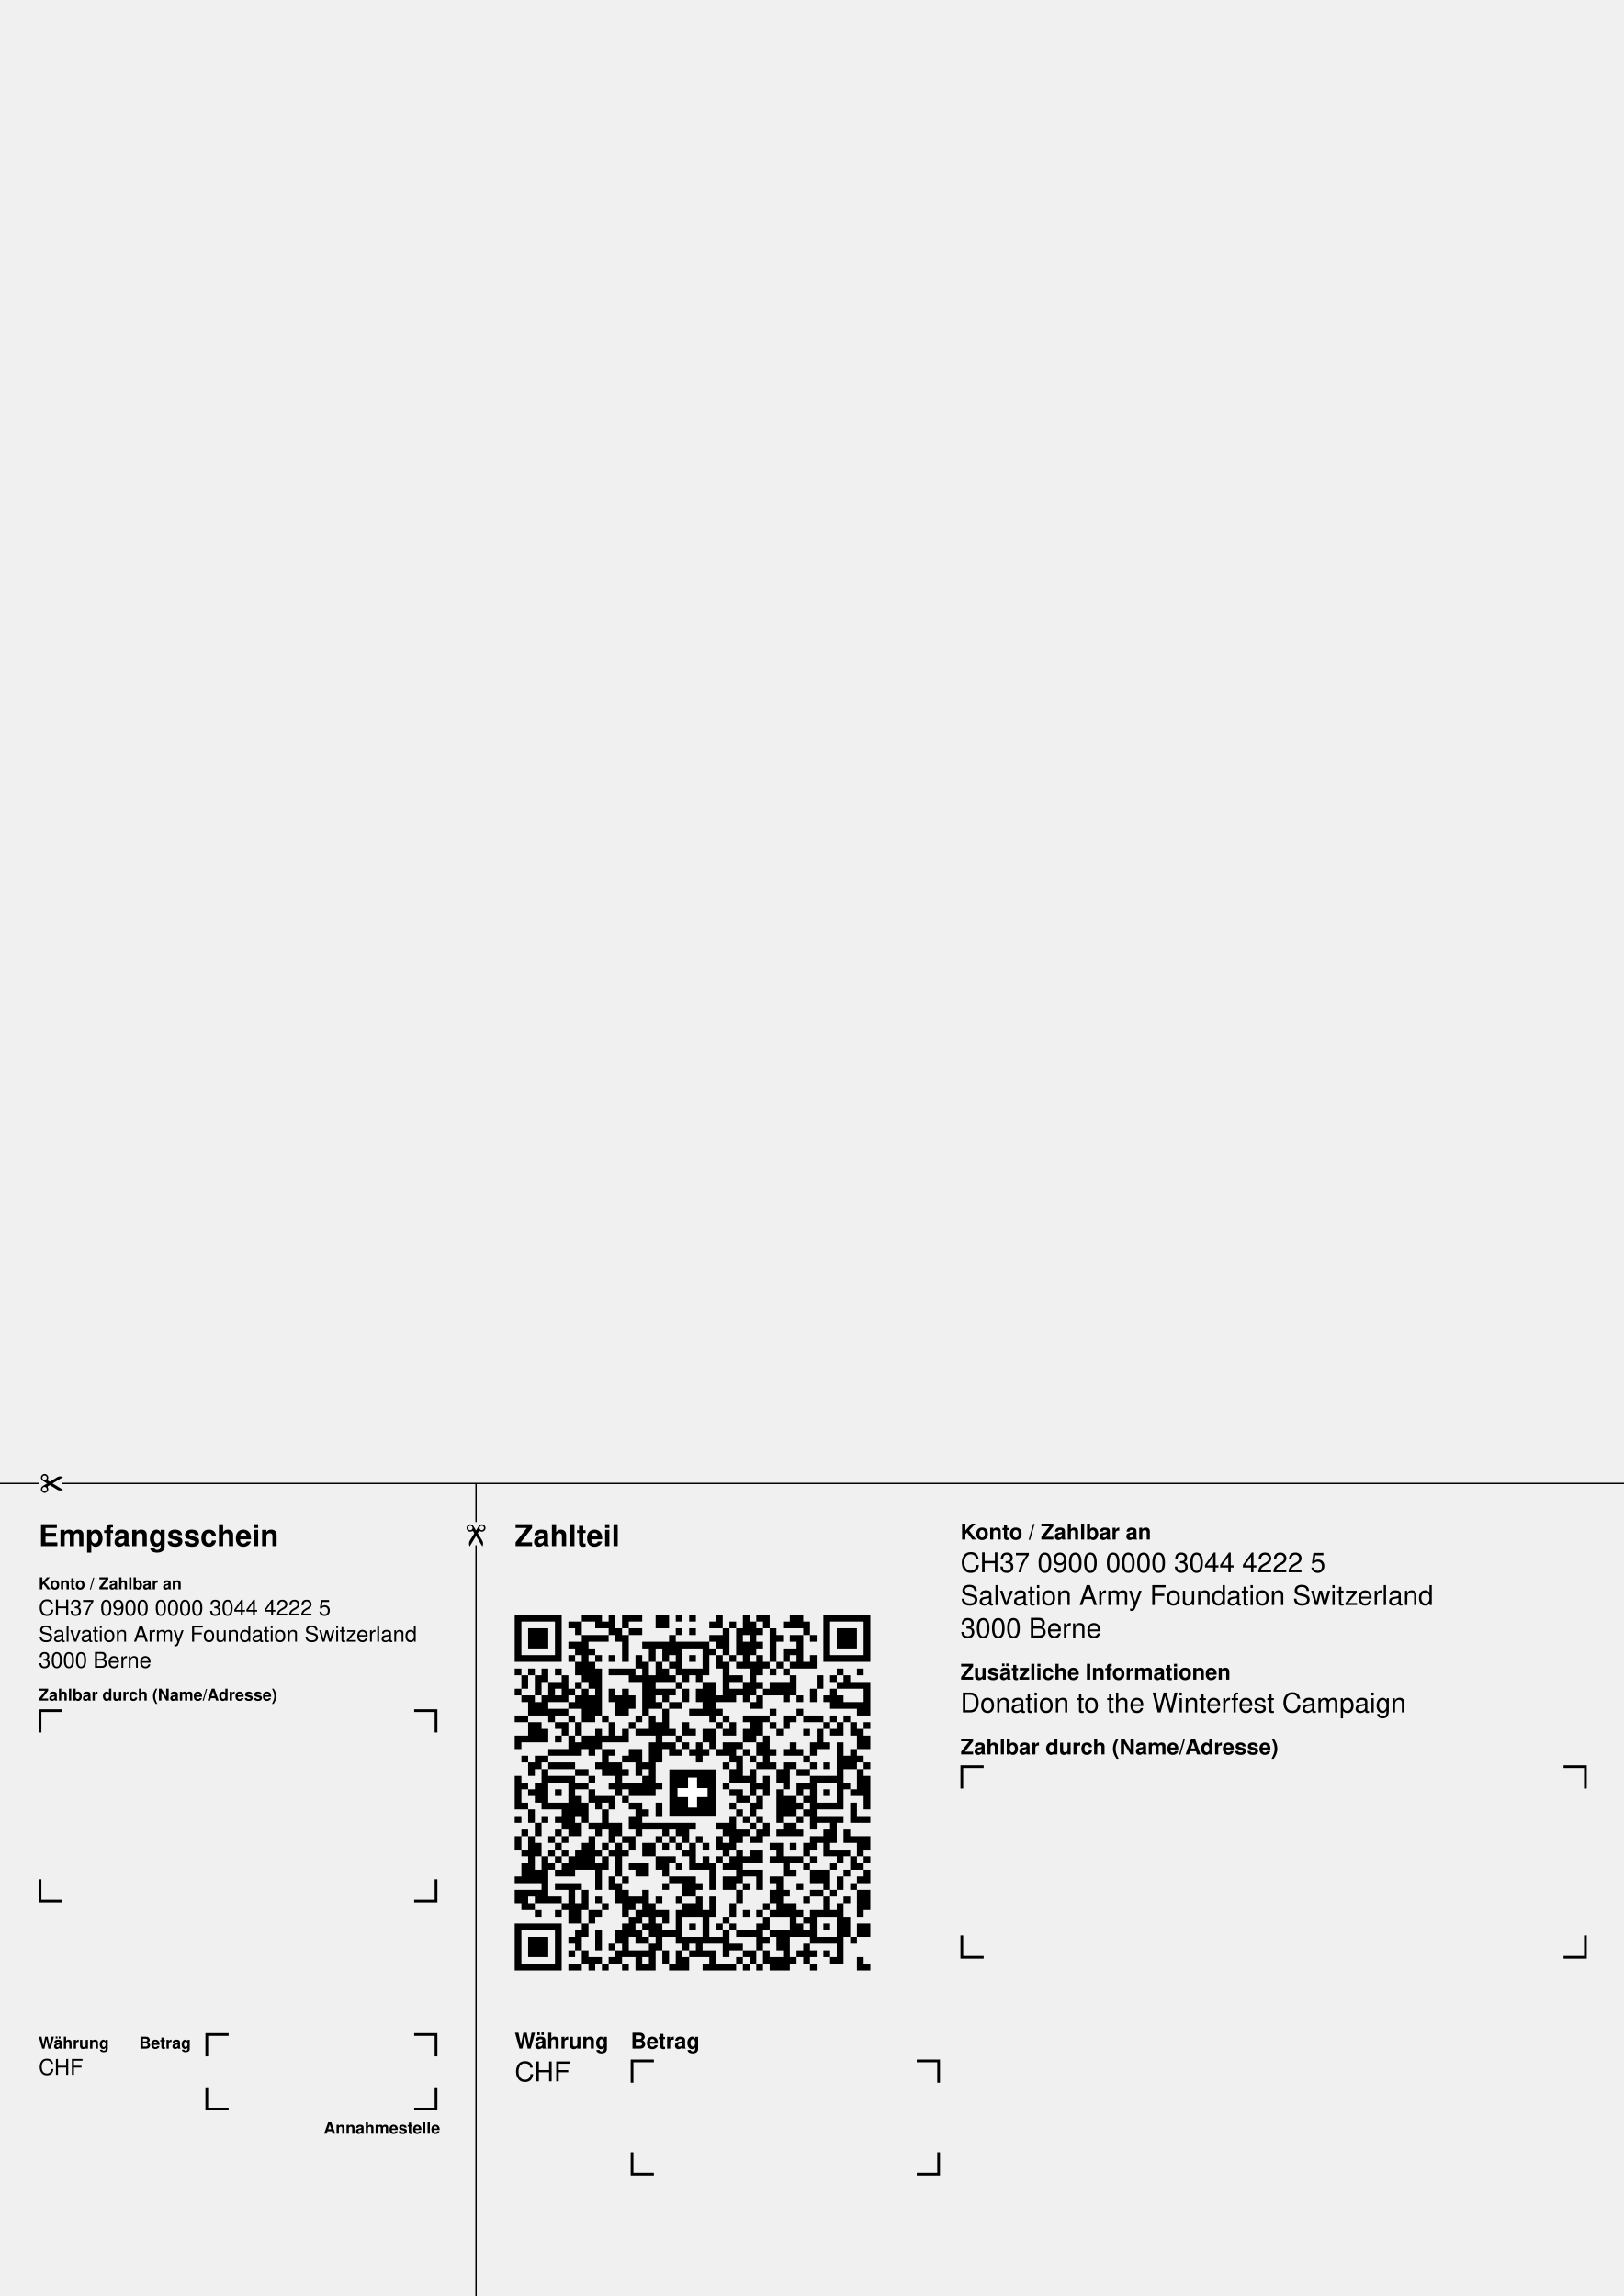
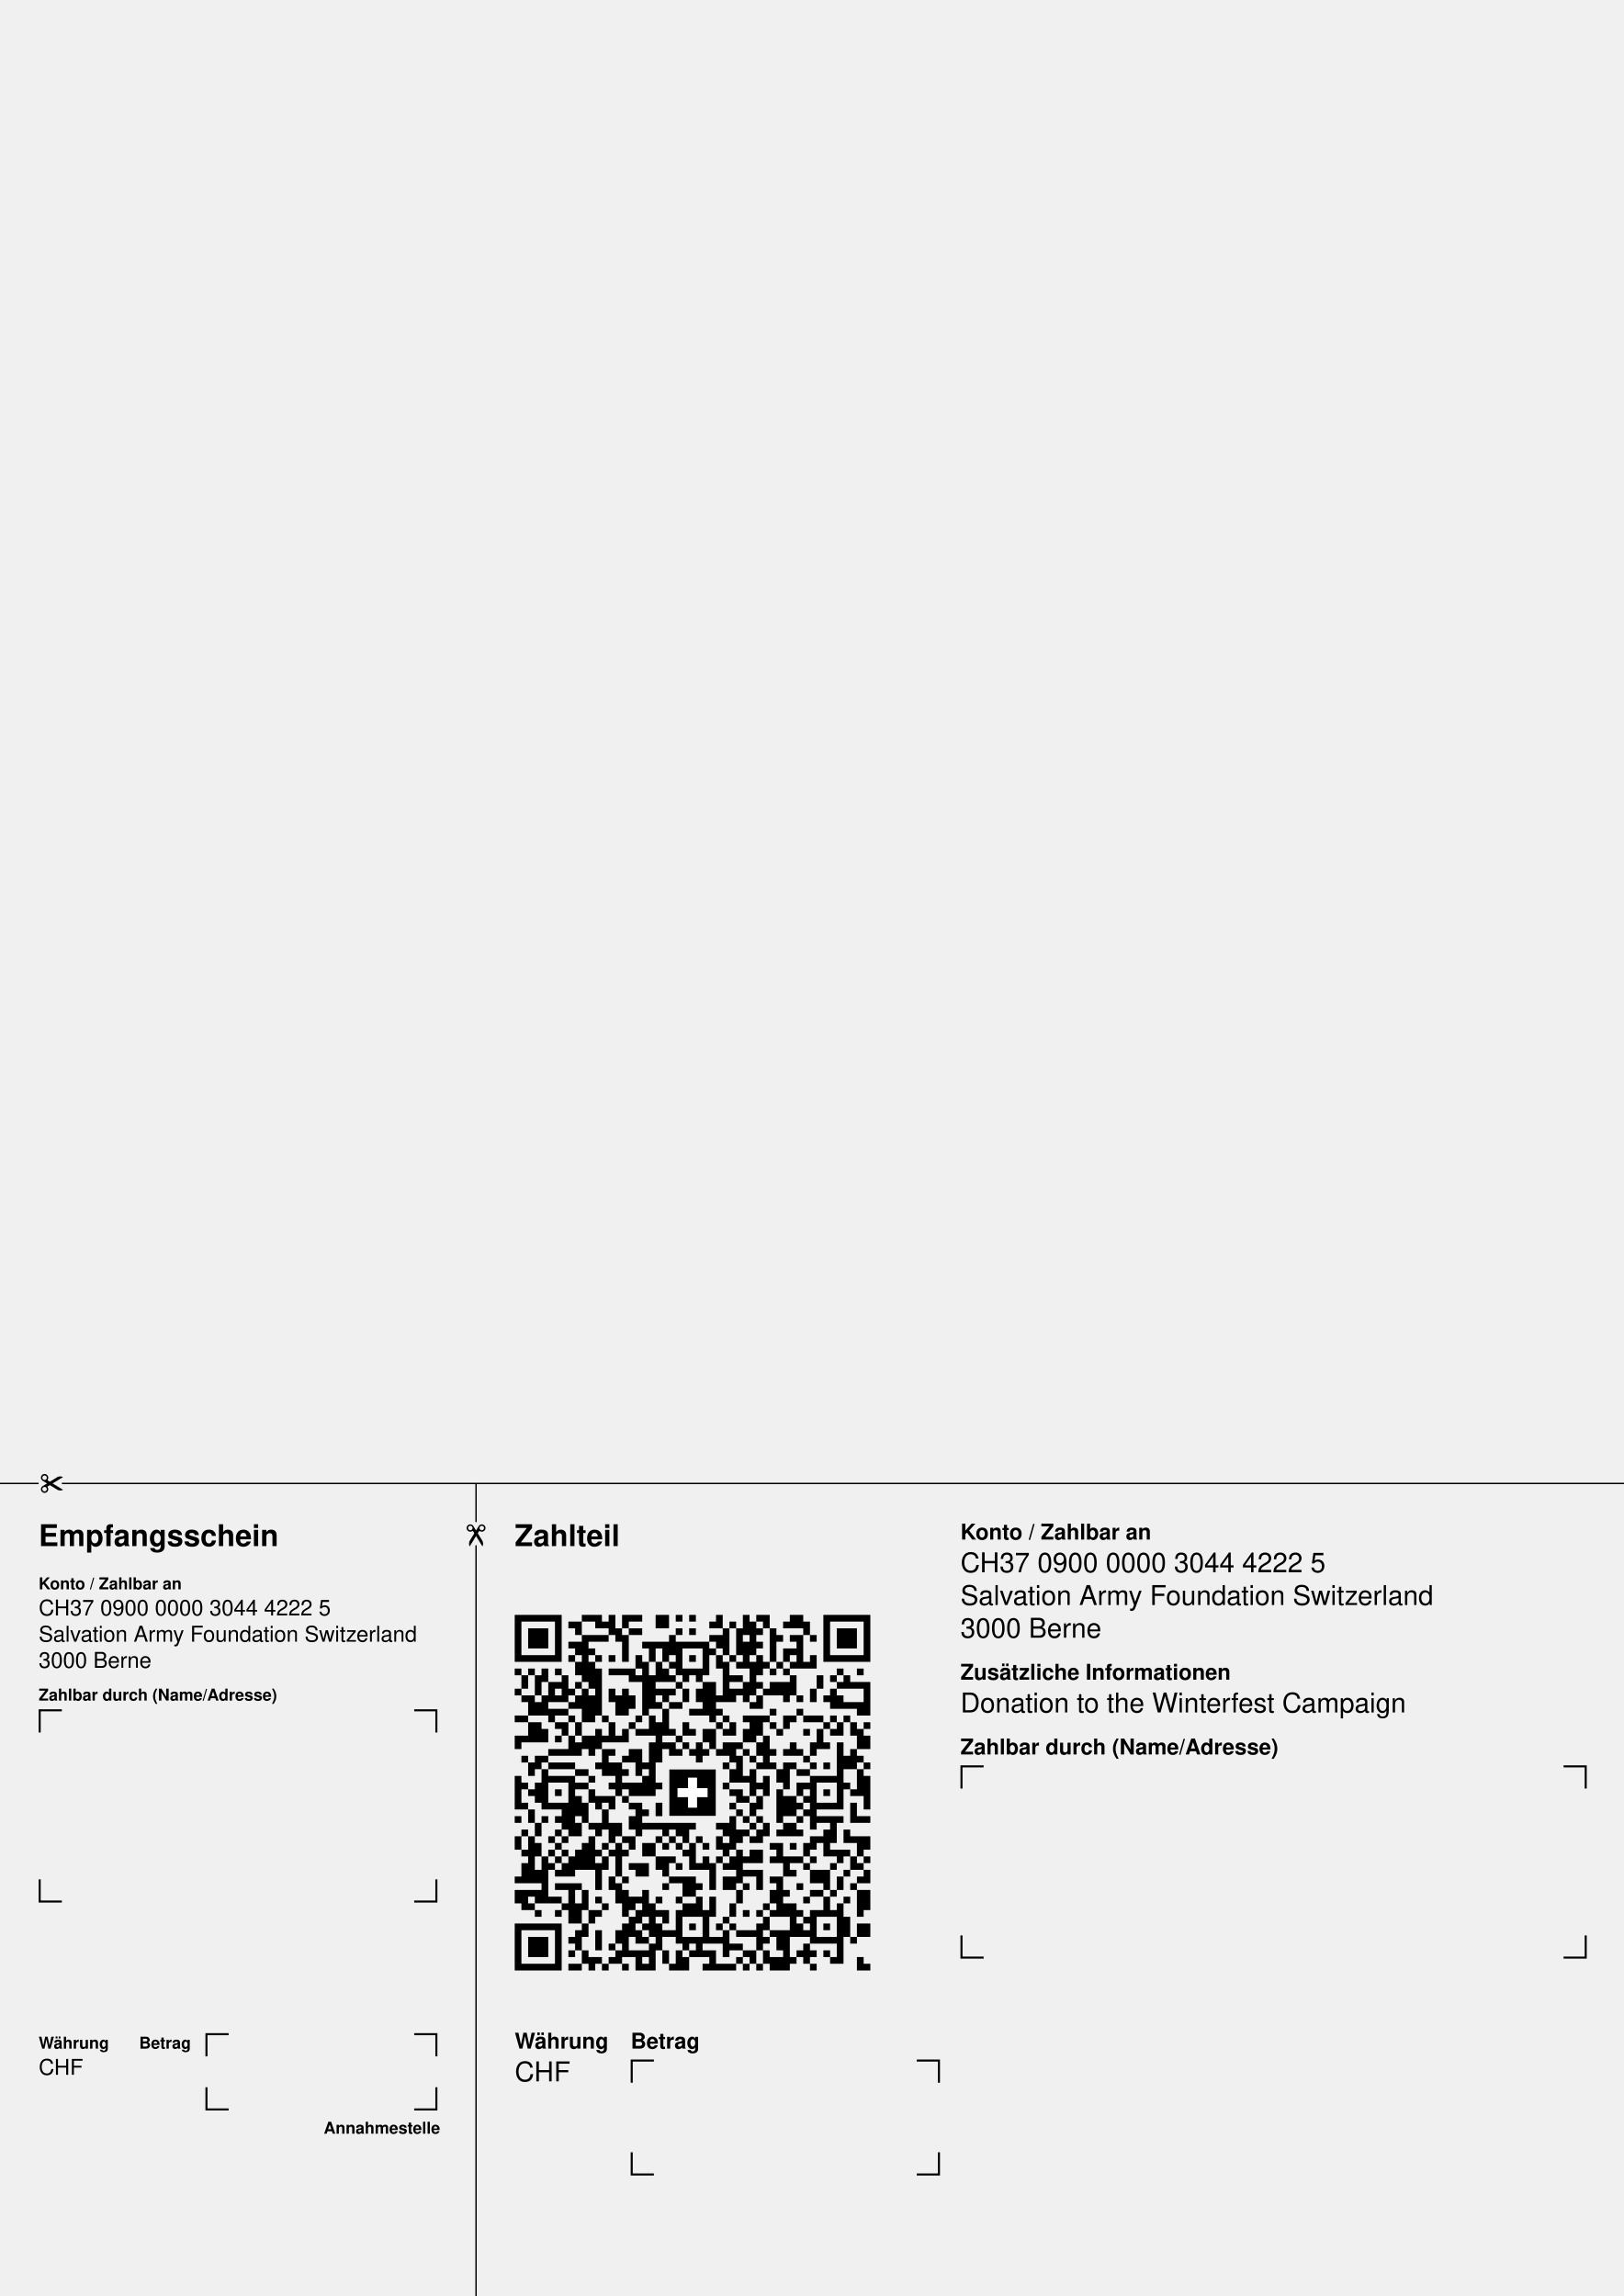
<svg xmlns="http://www.w3.org/2000/svg" width="210mm" height="297mm" version="1.1" viewBox="0 0 595.276 841.89">
  <g font-family="Helvetica,Arial" transform="translate(0 841.89)">
    <g transform="translate(188.702 -119.367) scale(2.46)">
      <path d="M0,-53h7v1h-7zm10,0h3v1h-3zm4,0h1v3h-1zm2,0h3v1h-3zm5,0h2v2h-2zm3,0h1v1h-1z m2,0h1v1h-1zm4,0h1v2h-1zm4,0h1v3h-1zm2,0h2v1h-2zm5,0h2v2h-2zm5,0h7v1h-7z m-46,1h1v6h-1zm6,0h1v6h-1zm2,0h2v1h-2zm4,0h2v1h-2zm4,0h1v1h-1zm13,0h1v1h-1z m3,0h1v1h-1zm3,-0h1v5h-1zm2,0h1v1h-1zm3,0h1v1h-1zm3,0h1v2h-1zm3,-0h1v6h-1z m6,0h1v6h-1zm-50,1h3v3h-3zm7,0h1v1h-1zm6,0h1v2h-1zm2,0h2v1h-2zm7,0h1v1h-1z m2,0h1v1h-1zm5,-0h1v4h-1zm2,0h1v4h-1zm3,0h1v1h-1zm2,-0h1v5h-1zm10,0h3v3h-3z m-38,1h1v7h-1zm1,0h3v1h-3zm5,-0h1v4h-1zm7,0h1v3h-1zm6,0h2v1h-2zm10,0h1v1h-1z m2,0h2v1h-2zm3,0h1v1h-1zm-36,1h2v1h-2zm11,0h4v1h-4zm5,0h5v1h-5zm6,0h1v1h-1z m4,0h1v4h-1zm2,0h1v1h-1zm6,0h1v4h-1zm-33,1h1v1h-1zm2,0h1v1h-1zm9,0h1v2h-1z m2,0h1v2h-1zm2,0h1v4h-1zm4,0h1v4h-1zm1,-0h1v1h-1zm11,0h2v1h-2zm-39,1h5v1h-5z m7,0h1v1h-1zm4,0h1v1h-1zm2,0h1v1h-1zm4,0h1v2h-1zm8,-0h1v1h-1zm4,0h1v2h-1z m2,-0h1v1h-1zm4,0h1v3h-1zm4,-0h1v1h-1zm4,0h1v2h-1zm3,-0h5v1h-5zm-38,1h1v2h-1z m2,0h1v4h-1zm8,-0h1v8h-1zm2,0h1v3h-1zm2,0h1v1h-1zm8,-0h1v6h-1zm2,0h1v1h-1z m2,0h1v5h-1zm2,0h1v1h-1zm2,0h1v1h-1zm2,0h1v1h-1zm2,0h1v1h-1zm-43,1h1v1h-1z m2,0h1v1h-1zm2,0h1v2h-1zm2,0h1v1h-1zm6,-0h1v7h-1zm2,0h4v1h-4zm8,0h1v2h-1z m3,0h3v1h-3zm13,0h1v1h-1zm2,0h1v1h-1zm8,0h1v1h-1zm3,0h1v1h-1zm-50,1h1v2h-1z m2,0h1v3h-1zm4,-0h1v4h-1zm10,0h2v1h-2zm3,-0h1v5h-1zm3,0h1v1h-1zm2,0h1v1h-1z m2,0h1v1h-1zm5,0h2v1h-2zm9,0h1v3h-1zm4,0h1v2h-1zm2,0h1v1h-1zm2,0h1v2h-1z m-44,1h1v3h-1zm1,0h1v1h-1zm3,0h1v1h-1zm15,0h1v1h-1zm4,-0h2v5h-2zm6,0h1v3h-1z m2,0h1v1h-1zm2,0h3v2h-3zm10,0h1v1h-1zm2,0h3v1h-3zm-50,1h1v1h-1zm8,0h1v1h-1z m2,-0h1v5h-1zm4,0h1v2h-1zm2,0h1v4h-1zm5,0h3v1h-3zm4,-0h1v2h-1zm2,0h1v2h-1z m5,0h2v1h-2zm5,0h1v1h-1zm7,-0h1v2h-1zm3,0h1v3h-1zm5,0h1v4h-1zm-51,1h2v1h-2z m3,0h1v3h-1zm2,0h1v1h-1zm3,0h1v2h-1zm2,0h1v4h-1zm4,0h1v3h-1zm2,0h1v2h-1z m5,0h1v1h-1zm8,0h1v1h-1zm2,0h1v1h-1zm4,0h1v2h-1zm4,0h1v1h-1zm2,0h1v1h-1z m4,0h1v1h-1zm2,0h1v2h-1zm-46,1h2v2h-2zm6,0h1v1h-1zm13,0h1v1h-1zm2,0h2v1h-2z m12,0h1v1h-1zm14,0h3v1h-3zm-44,1h3v1h-3zm17,0h1v4h-1zm4,0h2v1h-2zm4,0h1v1h-1z m8,0h1v1h-1zm4,0h1v1h-1zm9,0h1v1h-1zm-51,1h2v1h-2zm5,0h1v1h-1zm3,0h1v1h-1z m5,0h1v1h-1zm5,0h1v1h-1zm2,0h1v3h-1zm9,0h1v1h-1zm2,0h1v1h-1zm3,0h4v1h-4z m6,0h2v1h-2zm3,0h3v1h-3zm4,0h1v1h-1zm2,0h1v1h-1zm-47,1h2v3h-2zm4,0h2v1h-2z m3,0h1v2h-1zm5,0h1v3h-1zm3,0h1v1h-1zm4,0h1v6h-1zm4,0h1v2h-1zm5,0h1v1h-1z m2,0h1v2h-1zm3,0h2v2h-2zm3,0h1v1h-1zm2,0h1v1h-1zm6,0h1v1h-1zm2,0h1v2h-1z m2,0h1v2h-1zm2,0h1v1h-1zm-48,1h1v2h-1zm3,0h1v1h-1zm5,0h1v3h-1zm4,0h1v2h-1z m2,0h2v1h-2zm5,0h1v1h-1zm3,0h1v1h-1zm2,0h2v2h-2zm3,0h1v1h-1zm3,0h1v2h-1z m5,0h1v1h-1zm4,0h1v1h-1zm2,0h1v3h-1zm2,0h1v1h-1zm4,0h1v3h-1zm-51,1h2v1h-2z m6,0h1v1h-1zm2,0h1v3h-1zm2,0h2v2h-2zm3,0h1v1h-1zm2,0h1v1h-1zm9,0h1v1h-1z m11,0h1v1h-1zm2,0h1v5h-1zm15,0h1v2h-1zm-52,1h1v1h-1zm9,0h1v2h-1zm11,0h1v8h-1z m2,0h2v1h-2zm3,0h1v1h-1zm2,0h1v3h-1zm2,0h1v1h-1zm2,0h2v2h-2zm2,0h1v1h-1z m3,0h1v2h-1zm5,0h1v2h-1zm3,0h1v2h-1zm2,0h1v1h-1zm2,0h1v10h-1zm-43,1h3v1h-3z m6,0h1v1h-1zm2,0h1v4h-1zm1,0h1v1h-1zm3,0h2v2h-2zm6,0h2v1h-2zm3,0h1v1h-1z m2,0h1v1h-1zm2,0h1v1h-1zm4,0h1v1h-1zm4,0h1v1h-1zm2,0h1v1h-1zm2,0h1v1h-1z m8,0h1v3h-1zm-49,1h1v1h-1zm2,0h2v1h-2zm13,0h1v1h-1zm16,0h2v1h-2zm3,0h1v1h-1z m8,0h1v1h-1zm6,0h1v2h-1zm2,0h1v1h-1zm-49,1h2v1h-2zm3,0h4v1h-4zm7,0h1v1h-1z m2,0h2v2h-2zm4,0h2v1h-2zm13,0h1v1h-1zm2,0h1v3h-1zm3,0h1v1h-1zm2,0h1v1h-1z m2,0h1v4h-1zm1,0h1v1h-1zm3,0h1v1h-1zm2,0h1v1h-1zm6,0h1v1h-1zm-50,1h1v1h-1z m2,0h1v6h-1zm5,0h2v1h-2zm7,0h1v1h-1zm2,0h1v1h-1zm14,0h1v2h-1zm3,0h1v4h-1z m4,0h1v2h-1zm3,0h2v1h-2zm9,0h1v4h-1zm-51,1h1v5h-1zm5,0h4v1h-4zm6,0h1v1h-1z m4,0h1v3h-1zm4,0h1v3h-1zm15,0h1v1h-1zm3,0h1v3h-1zm7,0h1v8h-1zm1,0h3v1h-3z m7,0h1v5h-1zm-51,1h1v1h-1zm2,0h1v3h-1zm5,0h1v8h-1zm1,0h2v1h-2zm5,0h1v1h-1z m2,0h3v1h-3zm5,0h1v1h-1zm10,0h1v1h-1zm5,0h1v1h-1zm6,0h2v1h-2zm7,0h1v1h-1z m-47,1h1v1h-1zm4,0h1v1h-1zm5,0h1v2h-1zm6,0h2v1h-2zm15,0h2v1h-2zm7,0h1v5h-1z m3,0h1v1h-1zm4,0h1v1h-1zm4,0h1v1h-1zm-41,1h1v3h-1zm3,0h3v1h-3zm4,0h1v1h-1z m17,0h2v1h-2zm3,0h1v2h-1zm4,-0h2v3h-2zm3,0h1v1h-1zm-42,1h1v1h-1zm4,0h3v1h-3z m5,0h1v3h-1zm2,0h1v1h-1zm2,0h1v1h-1zm3,0h2v1h-2zm4,-0h1v2h-1zm11,0h1v1h-1z m3,-0h1v2h-1zm7,0h1v1h-1zm3,0h3v1h-3zm5,0h1v3h-1zm-48,1h1v2h-1zm5,0h1v3h-1z m6,0h1v3h-1zm5,-0h1v4h-1zm1,0h1v1h-1zm14,0h1v1h-1zm10,0h1v1h-1zm-43,1h1v1h-1z m4,0h1v1h-1zm2,0h1v1h-1zm11,0h1v2h-1zm15,-0h1v5h-1zm2,0h1v1h-1zm2,0h1v1h-1z m6,0h1v1h-1zm3,0h4v1h-4zm6,0h2v1h-2zm-48,1h1v2h-1zm6,0h1v2h-1zm2,0h2v1h-2z m3,-0h2v2h-2zm5,0h8v1h-8zm11,0h2v1h-2zm5,0h1v1h-1zm2,-0h1v2h-1zm3,0h2v2h-2z m7,0h1v3h-1zm-46,1h1v1h-1zm5,0h1v1h-1zm6,0h1v1h-1zm10,0h1v1h-1zm2,0h2v1h-2z m7,0h1v1h-1zm2,0h2v1h-2zm3,0h1v2h-1zm3,0h1v1h-1zm3,0h1v1h-1zm4,0h1v4h-1z m3,0h1v2h-1zm-49,1h1v2h-1zm2,0h1v7h-1zm3,-0h1v1h-1zm2,0h1v1h-1zm4,0h1v5h-1z m3,0h1v1h-1zm2,0h2v1h-2zm5,0h1v1h-1zm2,0h1v1h-1zm2,0h1v1h-1zm2,0h1v1h-1z m3,0h1v2h-1zm3,0h1v1h-1zm2,0h1v1h-1zm9,0h2v1h-2zm6,0h3v1h-3zm-47,1h1v2h-1z m3,0h1v1h-1zm4,0h1v4h-1zm3,0h1v1h-1zm2,0h1v5h-1zm2,0h1v1h-1zm2,0h2v2h-2z m3,0h1v1h-1zm2,0h1v1h-1zm2,0h1v4h-1zm2,0h1v1h-1zm3,0h1v2h-1zm7,0h2v1h-2z m3,0h1v1h-1zm2,0h2v1h-2zm8,0h2v1h-2zm-50,1h1v1h-1zm4,0h1v1h-1zm2,0h1v1h-1z m2,0h1v3h-1zm3,0h1v1h-1zm2,0h1v1h-1zm2,0h1v1h-1zm9,0h1v1h-1zm8,0h1v5h-1z m2,0h2v2h-2zm4,0h1v2h-1zm4,0h1v1h-1zm4,0h3v1h-3zm4,0h1v1h-1zm-47,1h1v7h-1z m2,0h1v1h-1zm2,0h1v3h-1zm5,0h1v2h-1zm8,0h2v2h-2zm2,0h1v1h-1zm5,0h1v2h-1z m2,0h1v1h-1zm2,0h1v2h-1zm2,0h1v1h-1zm4,0h1v1h-1zm2,0h3v1h-3zm4,0h1v1h-1z m4,0h1v1h-1zm2,0h1v2h-1zm2,0h1v1h-1zm-51,1h1v3h-1zm4,0h1v1h-1zm2,0h1v2h-1z m5,0h1v4h-1zm5,0h3v1h-3zm7,0h1v1h-1zm3,0h1v1h-1zm2,0h1v4h-1zm2,0h1v1h-1z m9,0h1v2h-1zm3,0h1v1h-1zm4,0h1v1h-1zm4,0h1v1h-1zm-48,1h1v2h-1zm3,0h1v1h-1z m12,0h2v1h-2zm4,0h1v1h-1zm12,0h3v1h-3zm7,0h1v1h-1zm3,0h3v2h-3zm5,0h1v1h-1z m3,0h1v2h-1zm-52,1h1v1h-1zm14,0h1v2h-1zm2,0h1v1h-1zm7,0h4v1h-4zm8,0h2v2h-2z m5,0h1v2h-1zm2,0h2v1h-2zm10,0h1v2h-1zm3,0h1v1h-1zm-45,1h4v1h-4zm9,0h1v3h-1z m7,0h1v1h-1zm3,0h2v2h-2zm2,0h1v1h-1zm7,0h1v1h-1zm5,0h1v5h-1zm3,0h1v1h-1z m4,0h1v1h-1zm4,0h1v1h-1zm-50,1h4v1h-4zm8,0h1v5h-1zm2,0h1v3h-1zm6,0h1v4h-1z m3,0h1v4h-1zm14,-0h1v2h-1zm5,0h1v2h-1zm2,0h1v1h-1zm4,0h2v1h-2zm3,0h1v1h-1z m4,0h2v3h-2zm-51,1h2v1h-2zm3,0h1v1h-1zm2,0h2v1h-2zm7,0h1v1h-1zm5,0h2v1h-2z m4,0h1v1h-1zm3,0h1v1h-1zm3,0h1v3h-1zm2,0h1v3h-1zm14,-0h1v1h-1zm3,0h1v3h-1z m3,-0h1v1h-1zm-48,1h2v1h-2zm6,0h1v1h-1zm2,0h1v3h-1zm4,-0h1v1h-1zm4,0h1v1h-1z m3,0h1v5h-1zm5,0h2v2h-2zm7,0h1v2h-1zm5,0h1v1h-1zm3,0h2v2h-2zm8,0h1v9h-1z m-45,1h1v1h-1zm3,0h1v1h-1zm5,0h2v1h-2zm7,0h1v2h-1zm3,0h2v1h-2zm3,0h1v5h-1z m4,0h1v5h-1zm6,0h1v1h-1zm2,0h1v1h-1zm2,0h1v1h-1zm4,0h1v1h-1zm2,0h1v5h-1z m1,0h1v1h-1zm2,0h1v1h-1zm4,0h1v1h-1zm-40,1h1v1h-1zm6,0h1v3h-1zm5,0h1v1h-1z m9,0h1v1h-1zm6,0h1v2h-1zm4,0h1v3h-1zm2,0h1v1h-1zm6,0h1v3h-1zm-49,1h7v1h-7z m10,0h1v2h-1zm6,0h1v5h-1zm3,0h1v1h-1zm2,0h1v4h-1zm5,0h1v1h-1zm4,0h1v1h-1z m2,0h1v1h-1zm4,0h1v4h-1zm6,0h1v2h-1zm4,0h1v1h-1zm5,0h2v2h-2zm-51,1h1v6h-1z m6,0h1v6h-1zm3,0h1v3h-1zm3,0h1v3h-1zm3,0h1v2h-1zm3,0h1v2h-1zm4,-0h2v1h-2z m9,0h1v4h-1zm2,-0h3v1h-3zm5,0h3v1h-3zm5,0h1v1h-1zm-41,1h3v3h-3zm6,-0h1v1h-1z m11,0h1v1h-1zm6,0h3v1h-3zm4,0h2v1h-2zm8,0h1v1h-1zm2,0h2v2h-2zm6,-0h3v1h-3z m5,0h1v1h-1zm-36,1h1v1h-1zm6,0h1v4h-1zm5,0h1v1h-1zm2,0h1v2h-1zm5,0h2v1h-2z m11,0h1v3h-1zm-35,1h1v1h-1zm2,0h1v2h-1zm5,0h1v2h-1zm2,0h3v1h-3zm5,0h1v2h-1z m2,0h1v3h-1zm2,0h1v1h-1zm2,0h2v1h-2zm6,0h2v1h-2zm3,0h1v2h-1zm3,0h1v3h-1z m2,0h1v1h-1zm2,0h1v1h-1zm2,0h1v1h-1zm-35,1h2v1h-2zm3,0h1v1h-1zm4,0h1v2h-1z m7,0h1v2h-1zm4,0h1v2h-1zm4,0h1v1h-1zm2,0h1v1h-1zm3,0h2v2h-2zm3,0h1v1h-1z m6,0h1v1h-1zm4,0h1v2h-1zm-50,1h5v1h-5zm7,0h2v1h-2zm3,0h1v1h-1zm2,0h1v1h-1z m3,0h1v1h-1zm3,0h1v1h-1zm4,0h1v1h-1zm5,0h1v1h-1zm2,0h3v1h-3zm4,0h1v1h-1z m2,0h1v1h-1zm8,0h1v1h-1zm8,0h1v1h-1z" fill="#000000" />
    </g>
    <g transform="translate(188.702 -119.367)">
      <path d="M56.693,-73.701h17.008v17.008h-17.008z" fill="#000000" />
      <path d="M63.543,-70.709h3.307v11.024h-3.307zm-3.858,3.858h11.024v3.307h-11.024z" fill="#ffffff" />
    </g>
    <g transform="translate(188.702 -0)">
      <text x="0" y="-274.976" font-size="11" font-weight="bold">Zahlteil</text>
      <text x="0" y="-90.709" font-size="8" font-weight="bold">Währung</text>
      <text x="0" y="-78.709" font-size="10">CHF</text>
    </g>
    <g transform="translate(231.222 -0)">
      <text x="0" y="-90.709" font-size="8" font-weight="bold">Betrag</text>
-       <path d="M0.5,-52.693l0,8.004l8.004,0m96.378,0l8.004,0l0,-8.004m0,-25.512l0,-8.004l-8.004,0m-96.378,0l-8.004,0l0,8.004" stroke="#000000" fill="none" />
+       <path d="M0.375,-52.693l0,8.129l8.129,0m96.378,0l8.129,0l0,-8.129m0,-25.512l0,-8.129l-8.129,0m-96.378,0l-8.129,0l0,8.129" stroke="#000000" stroke-width="0.75" fill="none" />
    </g>
    <g transform="translate(352.12 -0)">
      <text x="0" y="-277.376" font-size="8" font-weight="bold">Konto / Zahlbar an</text>
      <text x="0" y="-265.376" font-size="10">CH37 0900 0000 3044 4222 5</text>
      <text x="0" y="-253.376" font-size="10">Salvation Army Foundation Switzerland</text>
      <text x="0" y="-241.376" font-size="10">3000 Berne</text>
      <text x="0" y="-225.976" font-size="8" font-weight="bold">Zusätzliche Informationen</text>
      <text x="0" y="-213.976" font-size="10">Donation to the Winterfest Campaign</text>
      <text x="0" y="-198.576" font-size="8" font-weight="bold">Zahlbar durch (Name/Adresse)</text>
-       <path d="M0.5,-132.214l0,8.004l8.004,0m212.598,0l8.004,0l0,-8.004m0,-53.858l0,-8.004l-8.004,0m-212.598,0l-8.004,0l0,8.004" stroke="#000000" fill="none" />
+       <path d="M0.375,-132.214l0,8.129l8.129,0m212.598,0l8.129,0l0,-8.129m0,-53.858l0,-8.129l-8.129,0m-212.598,0l-8.129,0l0,8.129" stroke="#000000" stroke-width="0.75" fill="none" />
    </g>
    <g transform="translate(14.173 -0)">
      <text x="0" y="-274.976" font-size="11" font-weight="bold">Empfangsschein</text>
      <text x="0" y="-259.134" font-size="6" font-weight="bold">Konto / Zahlbar an</text>
      <text x="0" y="-249.534" font-size="8">CH37 0900 0000 3044 4222 5</text>
      <text x="0" y="-239.934" font-size="8">Salvation Army Foundation Switzerland</text>
      <text x="0" y="-230.334" font-size="8">3000 Berne</text>
      <text x="0" y="-218.334" font-size="6" font-weight="bold">Zahlbar durch (Name/Adresse)</text>
-       <path d="M0.5,-152.772l0,8.004l8.004,0m129.175,0l8.004,0l0,-8.004m0,-53.858l0,-8.004l-8.004,0m-129.175,0l-8.004,0l0,8.004" stroke="#000000" fill="none" />
+       <path d="M0.375,-152.772l0,8.129l8.129,0m129.175,0l8.129,0l0,-8.129m0,-53.858l0,-8.129l-8.129,0m-129.175,0l-8.129,0l0,8.129" stroke="#000000" stroke-width="0.75" fill="none" />
      <text x="0" y="-90.709" font-size="6" font-weight="bold">Währung</text>
      <text x="0" y="-81.109" font-size="8">CHF</text>
    </g>
    <g transform="translate(51.024 -0)">
      <text x="0" y="-90.709" font-size="6" font-weight="bold">Betrag</text>
    </g>
-     <path d="M75.817,-76.535l0,8.004l8.004,0m68.031,0l8.004,0l0,-8.004m0,-11.339l0,-8.004l-8.004,0m-68.031,0l-8.004,0l0,8.004" stroke="#000000" fill="none" />
+     <path d="M75.692,-76.535l0,8.129l8.129,0m68.031,0l8.129,0l0,-8.129m0,-11.339l0,-8.129l-8.129,0m-68.031,0l-8.129,0l0,8.129" stroke="#000000" stroke-width="0.75" fill="none" />
    <text x="118.688" y="-59.528" font-size="6" font-weight="bold">Annahmestelle</text>
    <path d="M174.529,-0l0,-275.272m0,-8.504l0,-14.173m-174.529,0l14.173,0m8.504,0l573.222,0" stroke="#000000" stroke-width="0.5" fill="none" />
    <g transform="translate(171.468 -274.847) scale(0.006)">
      <path d="M131.754,-359.388c-33.041,54.539,-52.384,110.154,-52.384,192.144c0,62.702,15.27,120.654,41.122,167.596l567.598,-926.232c10.25,-16.724,34.279,-23.091,63.969,-5.805c33.06,19.242,71.495,30.268,112.507,30.268 c123.676,0,223.937,-100.261,223.937,-223.937c0,-123.676,-100.261,-223.937,-223.937,-223.937c-76.348,0,-143.773,38.208,-184.195,96.548l-548.617,893.353zm728.561,-904.861c75.929,0,137.48,61.551,137.48,137.48 c0,75.929,-61.551,137.48,-137.48,137.48c-75.929,0,-137.48,-61.551,-137.48,-137.48c0,-75.929,61.551,-137.48,137.48,-137.48z" fill="#000000" />
    </g>
    <g transform="translate(177.591 -274.847) scale(-0.006 0.006)">
      <path d="M131.754,-359.388c-33.041,54.539,-52.384,110.154,-52.384,192.144c0,62.702,15.27,120.654,41.122,167.596l567.598,-926.232c10.25,-16.724,34.279,-23.091,63.969,-5.805c33.06,19.242,71.495,30.268,112.507,30.268 c123.676,0,223.937,-100.261,223.937,-223.937c0,-123.676,-100.261,-223.937,-223.937,-223.937c-76.348,0,-143.773,38.208,-184.195,96.548l-548.617,893.353zm728.561,-904.861c75.929,0,137.48,61.551,137.48,137.48 c0,75.929,-61.551,137.48,-137.48,137.48c-75.929,0,-137.48,-61.551,-137.48,-137.48c0,-75.929,61.551,-137.48,137.48,-137.48z" fill="#000000" />
    </g>
    <g transform="translate(23.102 -294.888) rotate(-90) scale(0.006)">
      <path d="M131.754,-359.388c-33.041,54.539,-52.384,110.154,-52.384,192.144c0,62.702,15.27,120.654,41.122,167.596l567.598,-926.232c10.25,-16.724,34.279,-23.091,63.969,-5.805c33.06,19.242,71.495,30.268,112.507,30.268 c123.676,0,223.937,-100.261,223.937,-223.937c0,-123.676,-100.261,-223.937,-223.937,-223.937c-76.348,0,-143.773,38.208,-184.195,96.548l-548.617,893.353zm728.561,-904.861c75.929,0,137.48,61.551,137.48,137.48 c0,75.929,-61.551,137.48,-137.48,137.48c-75.929,0,-137.48,-61.551,-137.48,-137.48c0,-75.929,61.551,-137.48,137.48,-137.48z" fill="#000000" />
    </g>
    <g transform="translate(23.102 -301.011) rotate(-90) scale(-0.006 0.006)">
      <path d="M131.754,-359.388c-33.041,54.539,-52.384,110.154,-52.384,192.144c0,62.702,15.27,120.654,41.122,167.596l567.598,-926.232c10.25,-16.724,34.279,-23.091,63.969,-5.805c33.06,19.242,71.495,30.268,112.507,30.268 c123.676,0,223.937,-100.261,223.937,-223.937c0,-123.676,-100.261,-223.937,-223.937,-223.937c-76.348,0,-143.773,38.208,-184.195,96.548l-548.617,893.353zm728.561,-904.861c75.929,0,137.48,61.551,137.48,137.48 c0,75.929,-61.551,137.48,-137.48,137.48c-75.929,0,-137.48,-61.551,-137.48,-137.48c0,-75.929,61.551,-137.48,137.48,-137.48z" fill="#000000" />
    </g>
  </g>
</svg>
